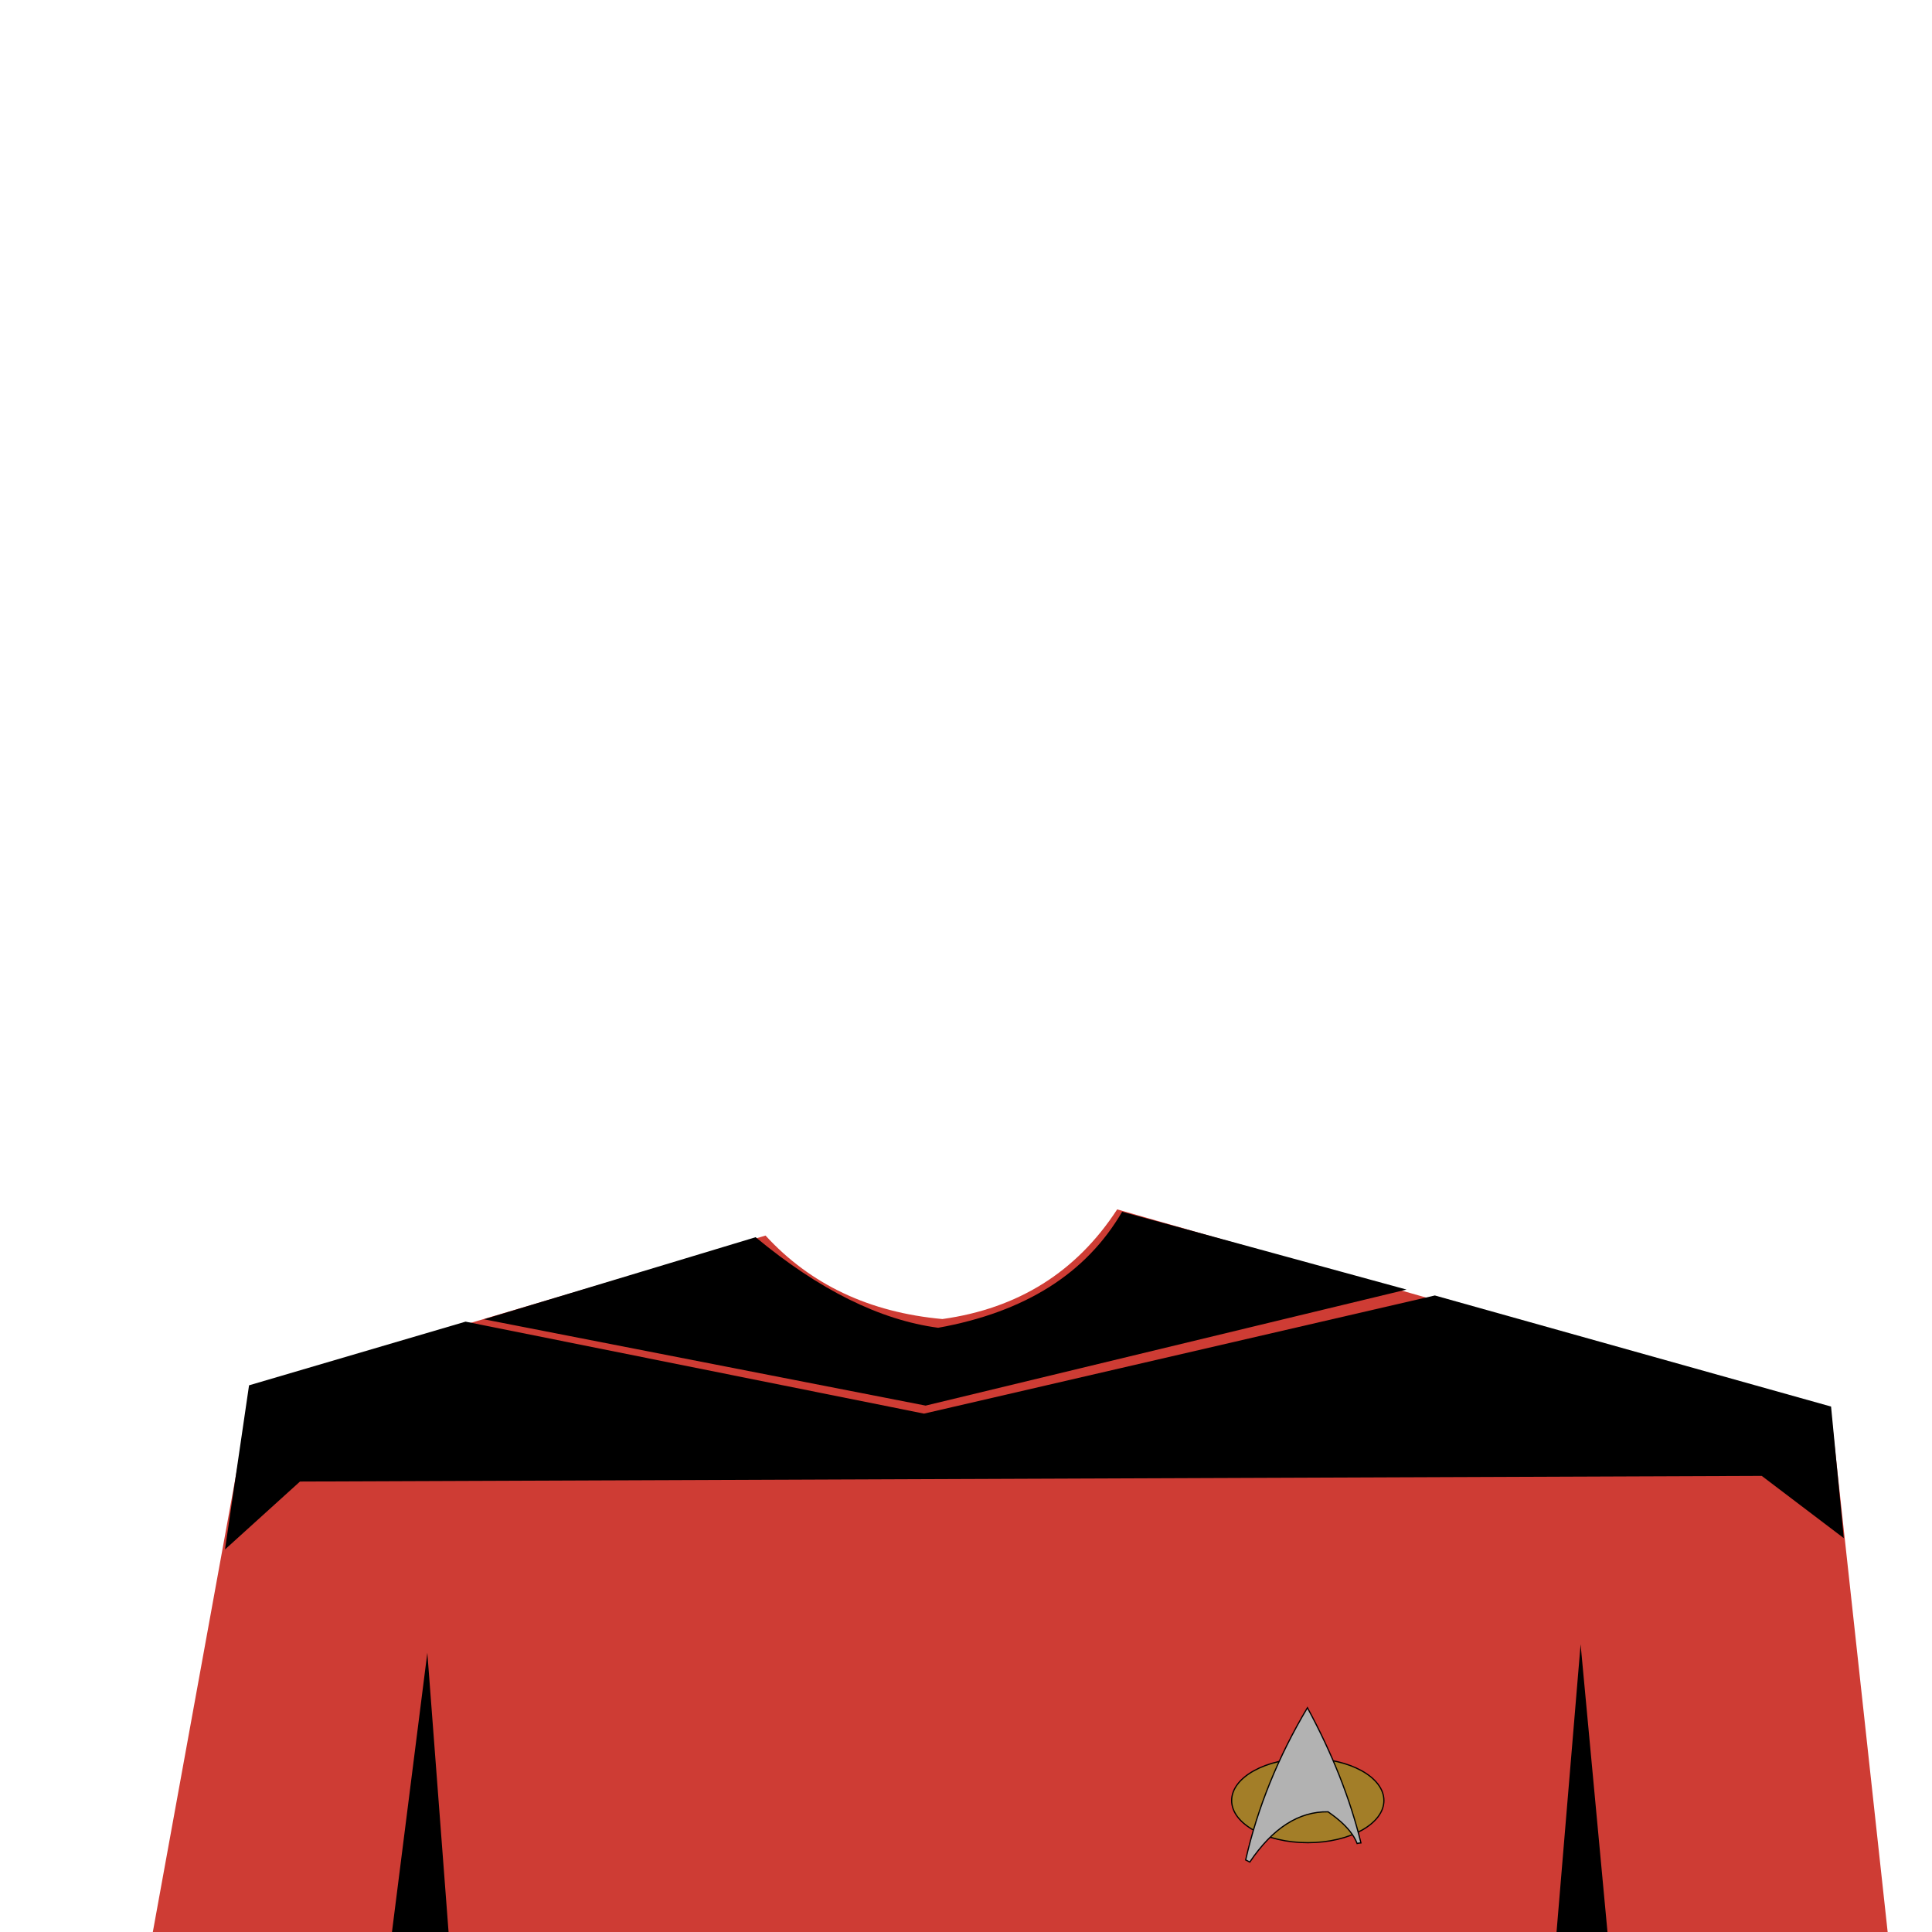
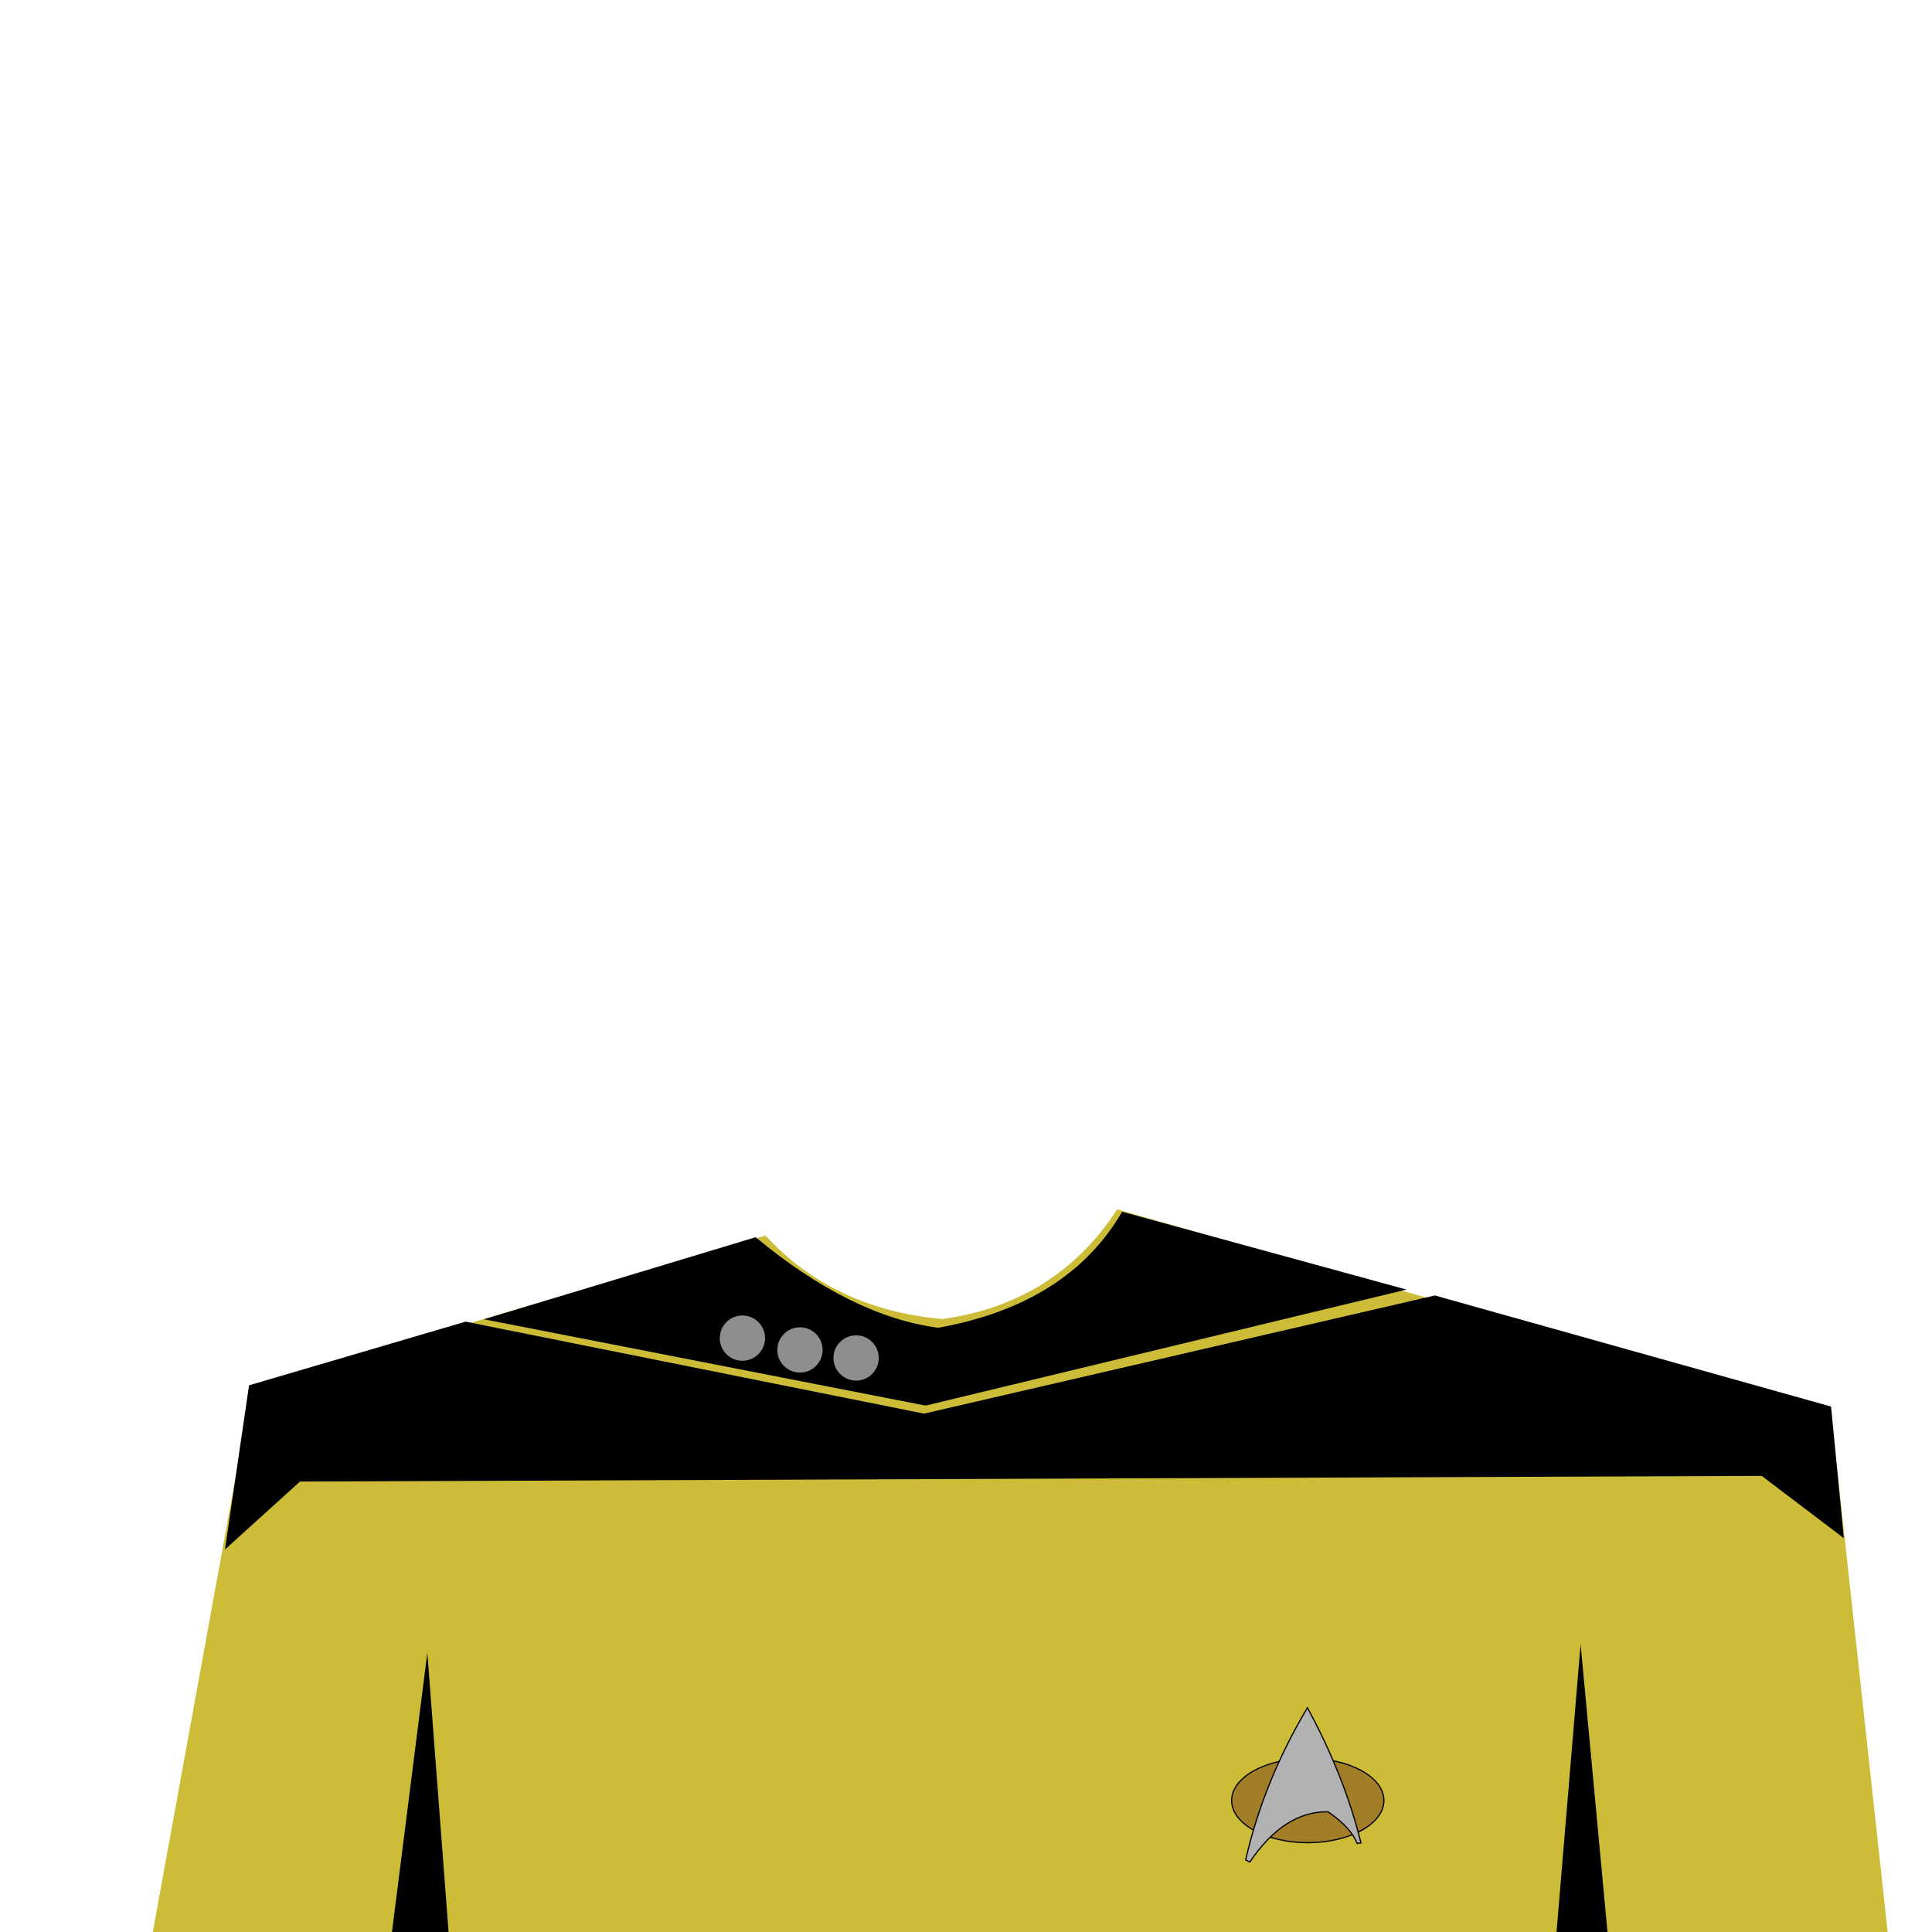
<svg xmlns="http://www.w3.org/2000/svg" width="512pt" height="512pt" viewBox="0 0 512 512">
  <style>
        .uniform-color {
-             color: #CE3C34;
+             color: #CDBC37;
        }
    </style>
  <defs />
  <path id="shape0" transform="translate(40.5, 320.5)" fill="currentColor" class="uniform-color" fill-rule="evenodd" stroke-opacity="0" stroke="#000000" stroke-width="0" stroke-linecap="square" stroke-linejoin="bevel" d="M209.25 29.062C229.35 26.25 244.787 16.562 255.562 0L444.75 54L459.75 191.5L0 191.5L26.25 47.25L162.375 6.938C174.287 19.925 189.912 27.3 209.25 29.062Z" />
  <path id="shape1" transform="translate(59.625, 343.3125)" fill="#000000" fill-rule="evenodd" stroke-opacity="0" stroke="#000000" stroke-width="0" stroke-linecap="square" stroke-linejoin="bevel" d="M0 67.312L19.875 49.312L407.25 47.812L429 64.312L425.625 29.438L320.625 0L185.25 31.312L63.75 6.938L6.375 23.812Z" />
  <path id="shape2" transform="translate(103.875, 438)" fill="#000000" fill-rule="evenodd" stroke-opacity="0" stroke="#000000" stroke-width="0" stroke-linecap="square" stroke-linejoin="bevel" d="M0 74L9.375 0L15 74Z" />
  <path id="shape3" transform="translate(412.5, 435.75)" fill="#000000" fill-rule="evenodd" stroke-opacity="0" stroke="#000000" stroke-width="0" stroke-linecap="square" stroke-linejoin="bevel" d="M13.5 76.25L6.375 0L0 76.25Z" />
  <path id="shape4" transform="translate(128.25, 321.125)" fill="#000000" fill-rule="evenodd" stroke-opacity="0" stroke="#000000" stroke-width="0" stroke-linecap="square" stroke-linejoin="bevel" d="M0 28.5L117.047 51.375L244.5 20.625L169.125 0C159.625 16.35 143.375 26.6 120.375 30.75C104.95 28.7 88.825 20.7 72 6.75Z" />
  <g id="group0" transform="matrix(0.0298094 0 0 0.0298094 326.4 452.563)" fill="none">
    <ellipse id="shape01" transform="translate(0, 450.347)" rx="676.8" ry="374.76" cx="676.8" cy="374.76" fill="#a37e28" fill-rule="evenodd" stroke="#000000" stroke-width="10.8" stroke-linecap="square" stroke-linejoin="bevel" />
    <path id="shape011" transform="translate(124.6077, 0)" fill="#b2b2b2" stroke="#000000" stroke-width="10.8" stroke-linecap="square" stroke-linejoin="miter" stroke-miterlimit="2.16" d="M549.065 0C288.677 436.964 105.655 888.013 0 1353.15L36.801 1371.94C240.478 1070.25 472.297 921.381 732.257 925.339C744.677 936.217 931.709 1051.71 990.954 1207.01C997.726 1204.64 1009.01 1202.86 1024.81 1201.65C928.711 808.63 770.128 408.079 549.065 0Z" />
  </g>
+   <circle id="shape02" transform="translate(221.875, 354.875)" r="5" cx="5" cy="5" fill="#8e8e8e" fill-rule="evenodd" stroke="#8e8e8e" stroke-width="2" stroke-linecap="square" stroke-linejoin="bevel" />
+   <circle id="shape012" transform="translate(206.9973, 352.7473)" r="5" cx="5" cy="5" fill="#8e8e8e" fill-rule="evenodd" stroke="#8e8e8e" stroke-width="2" stroke-linecap="square" stroke-linejoin="bevel" />
+   <circle id="shape021" transform="translate(191.7445, 349.6195)" r="5" cx="5" cy="5" fill="#8e8e8e" fill-rule="evenodd" stroke="#8e8e8e" stroke-width="2" stroke-linecap="square" stroke-linejoin="bevel" />
</svg>
